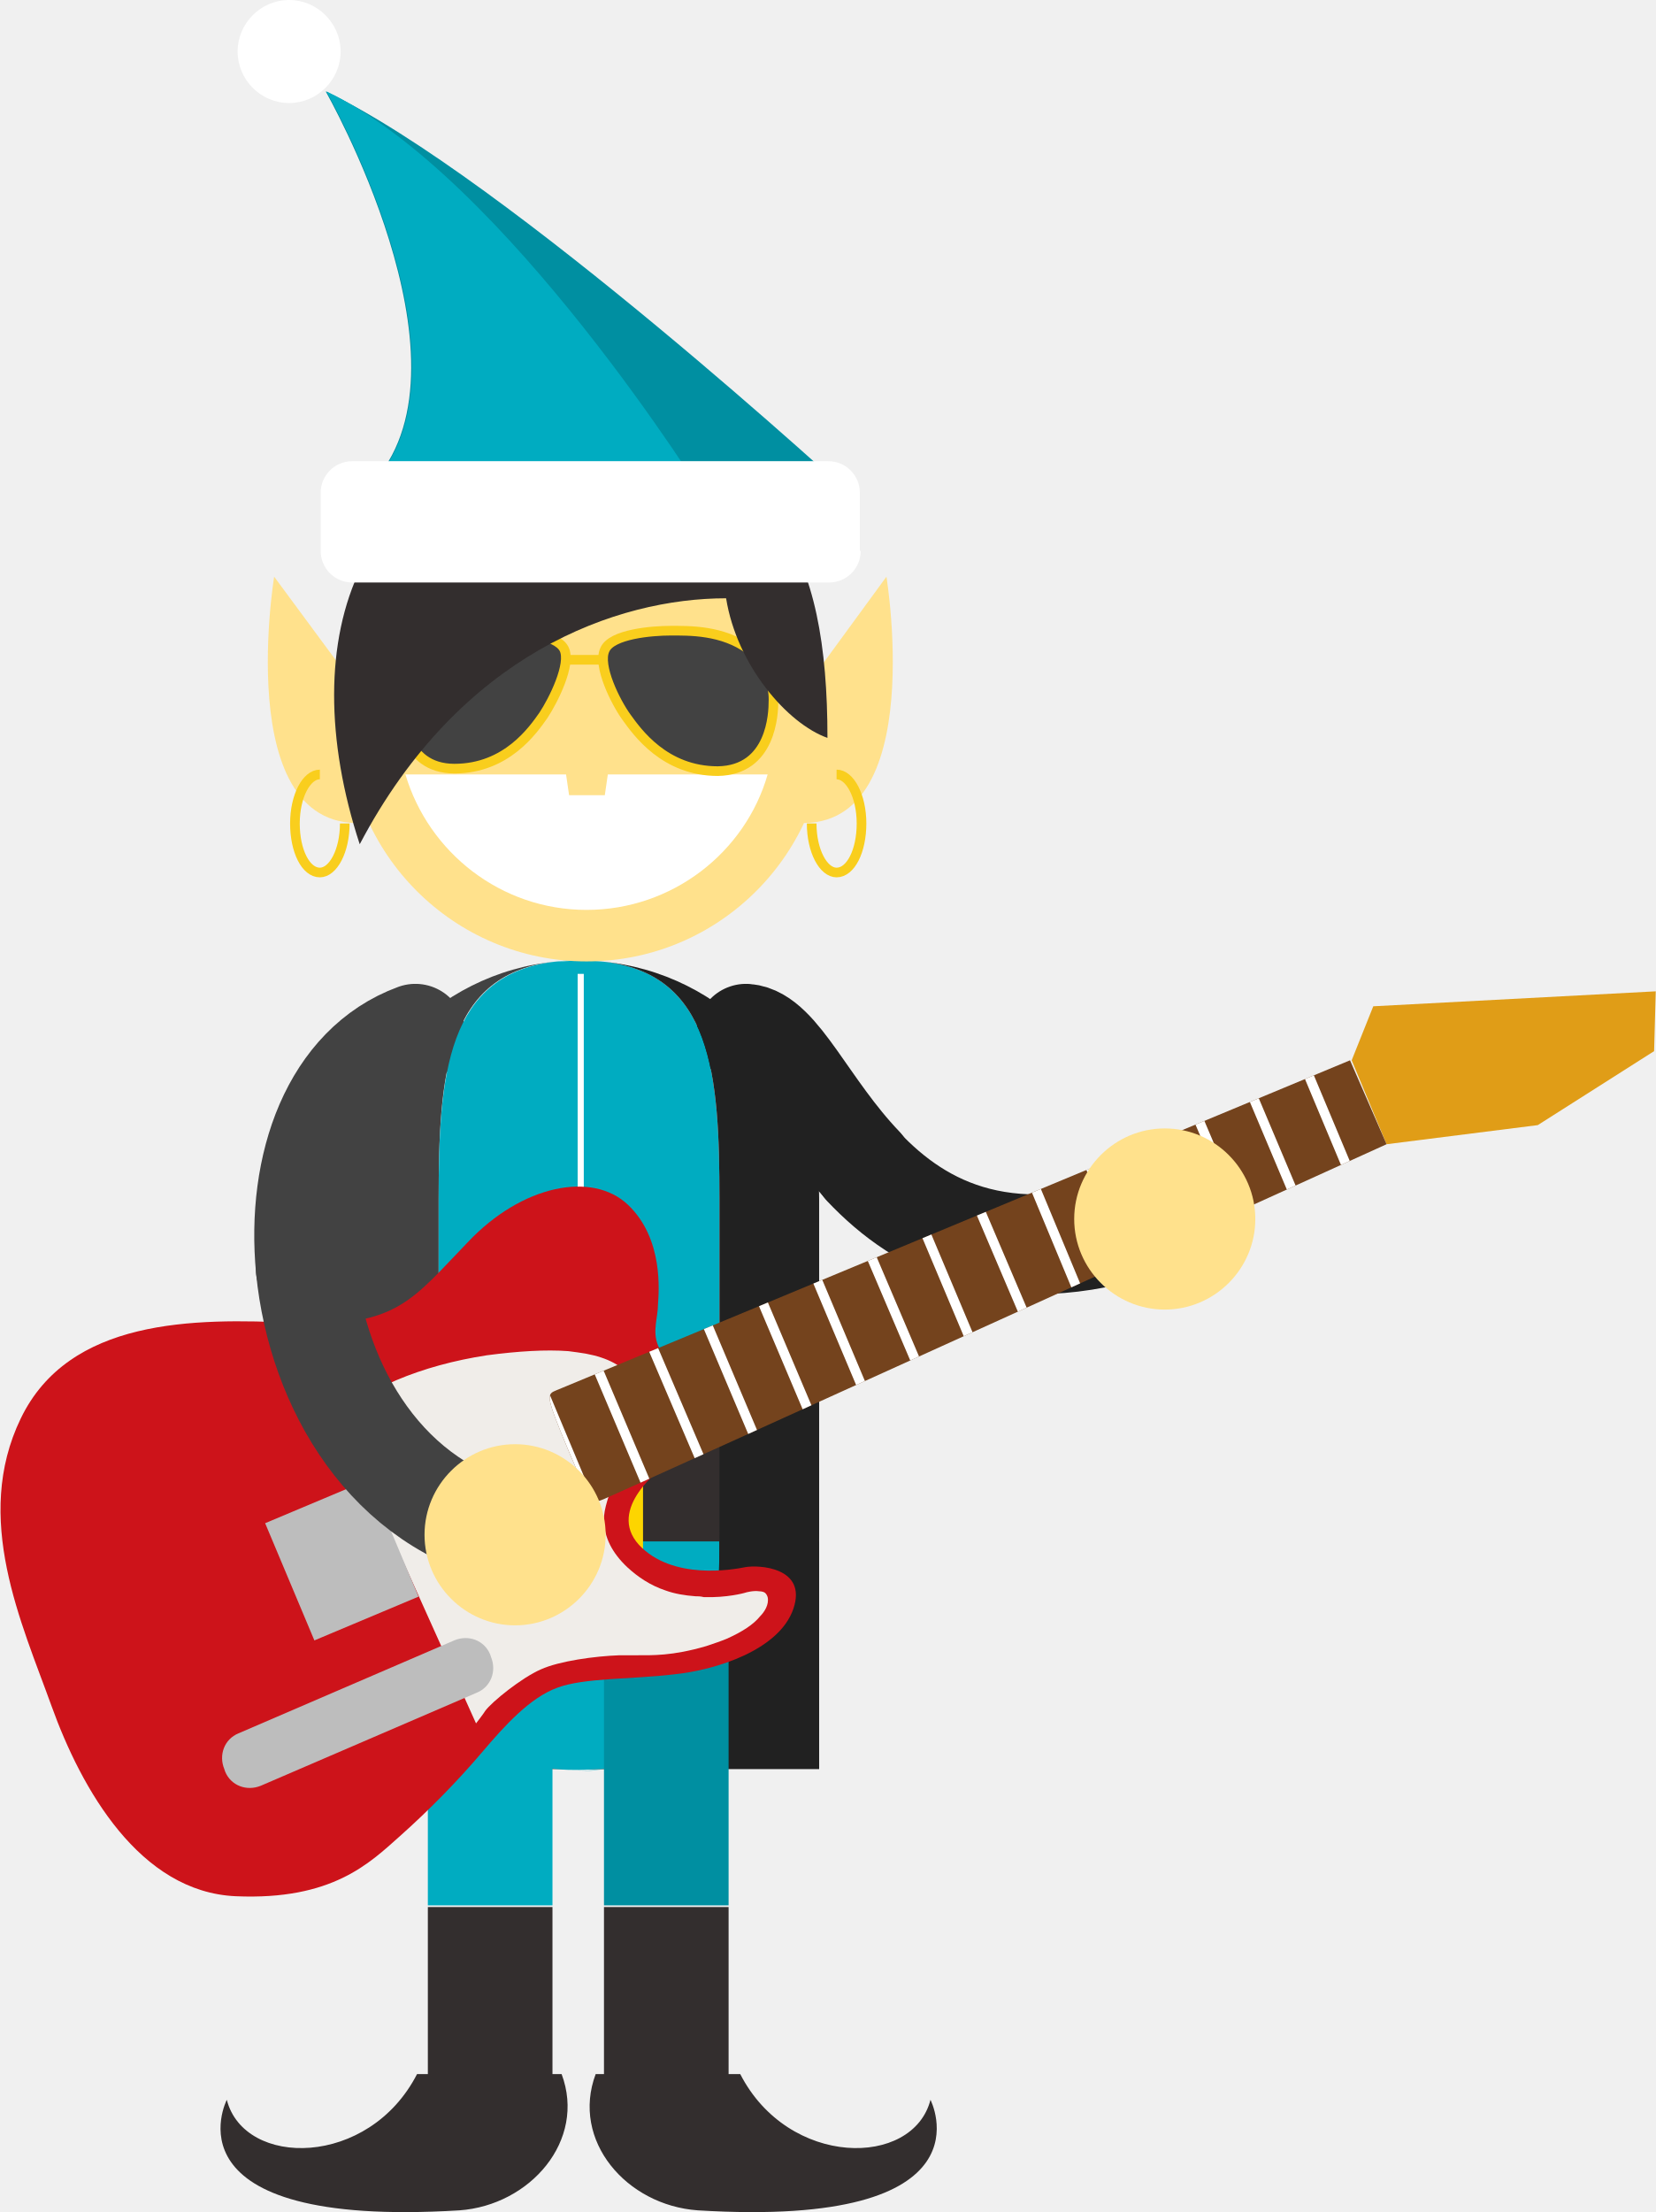
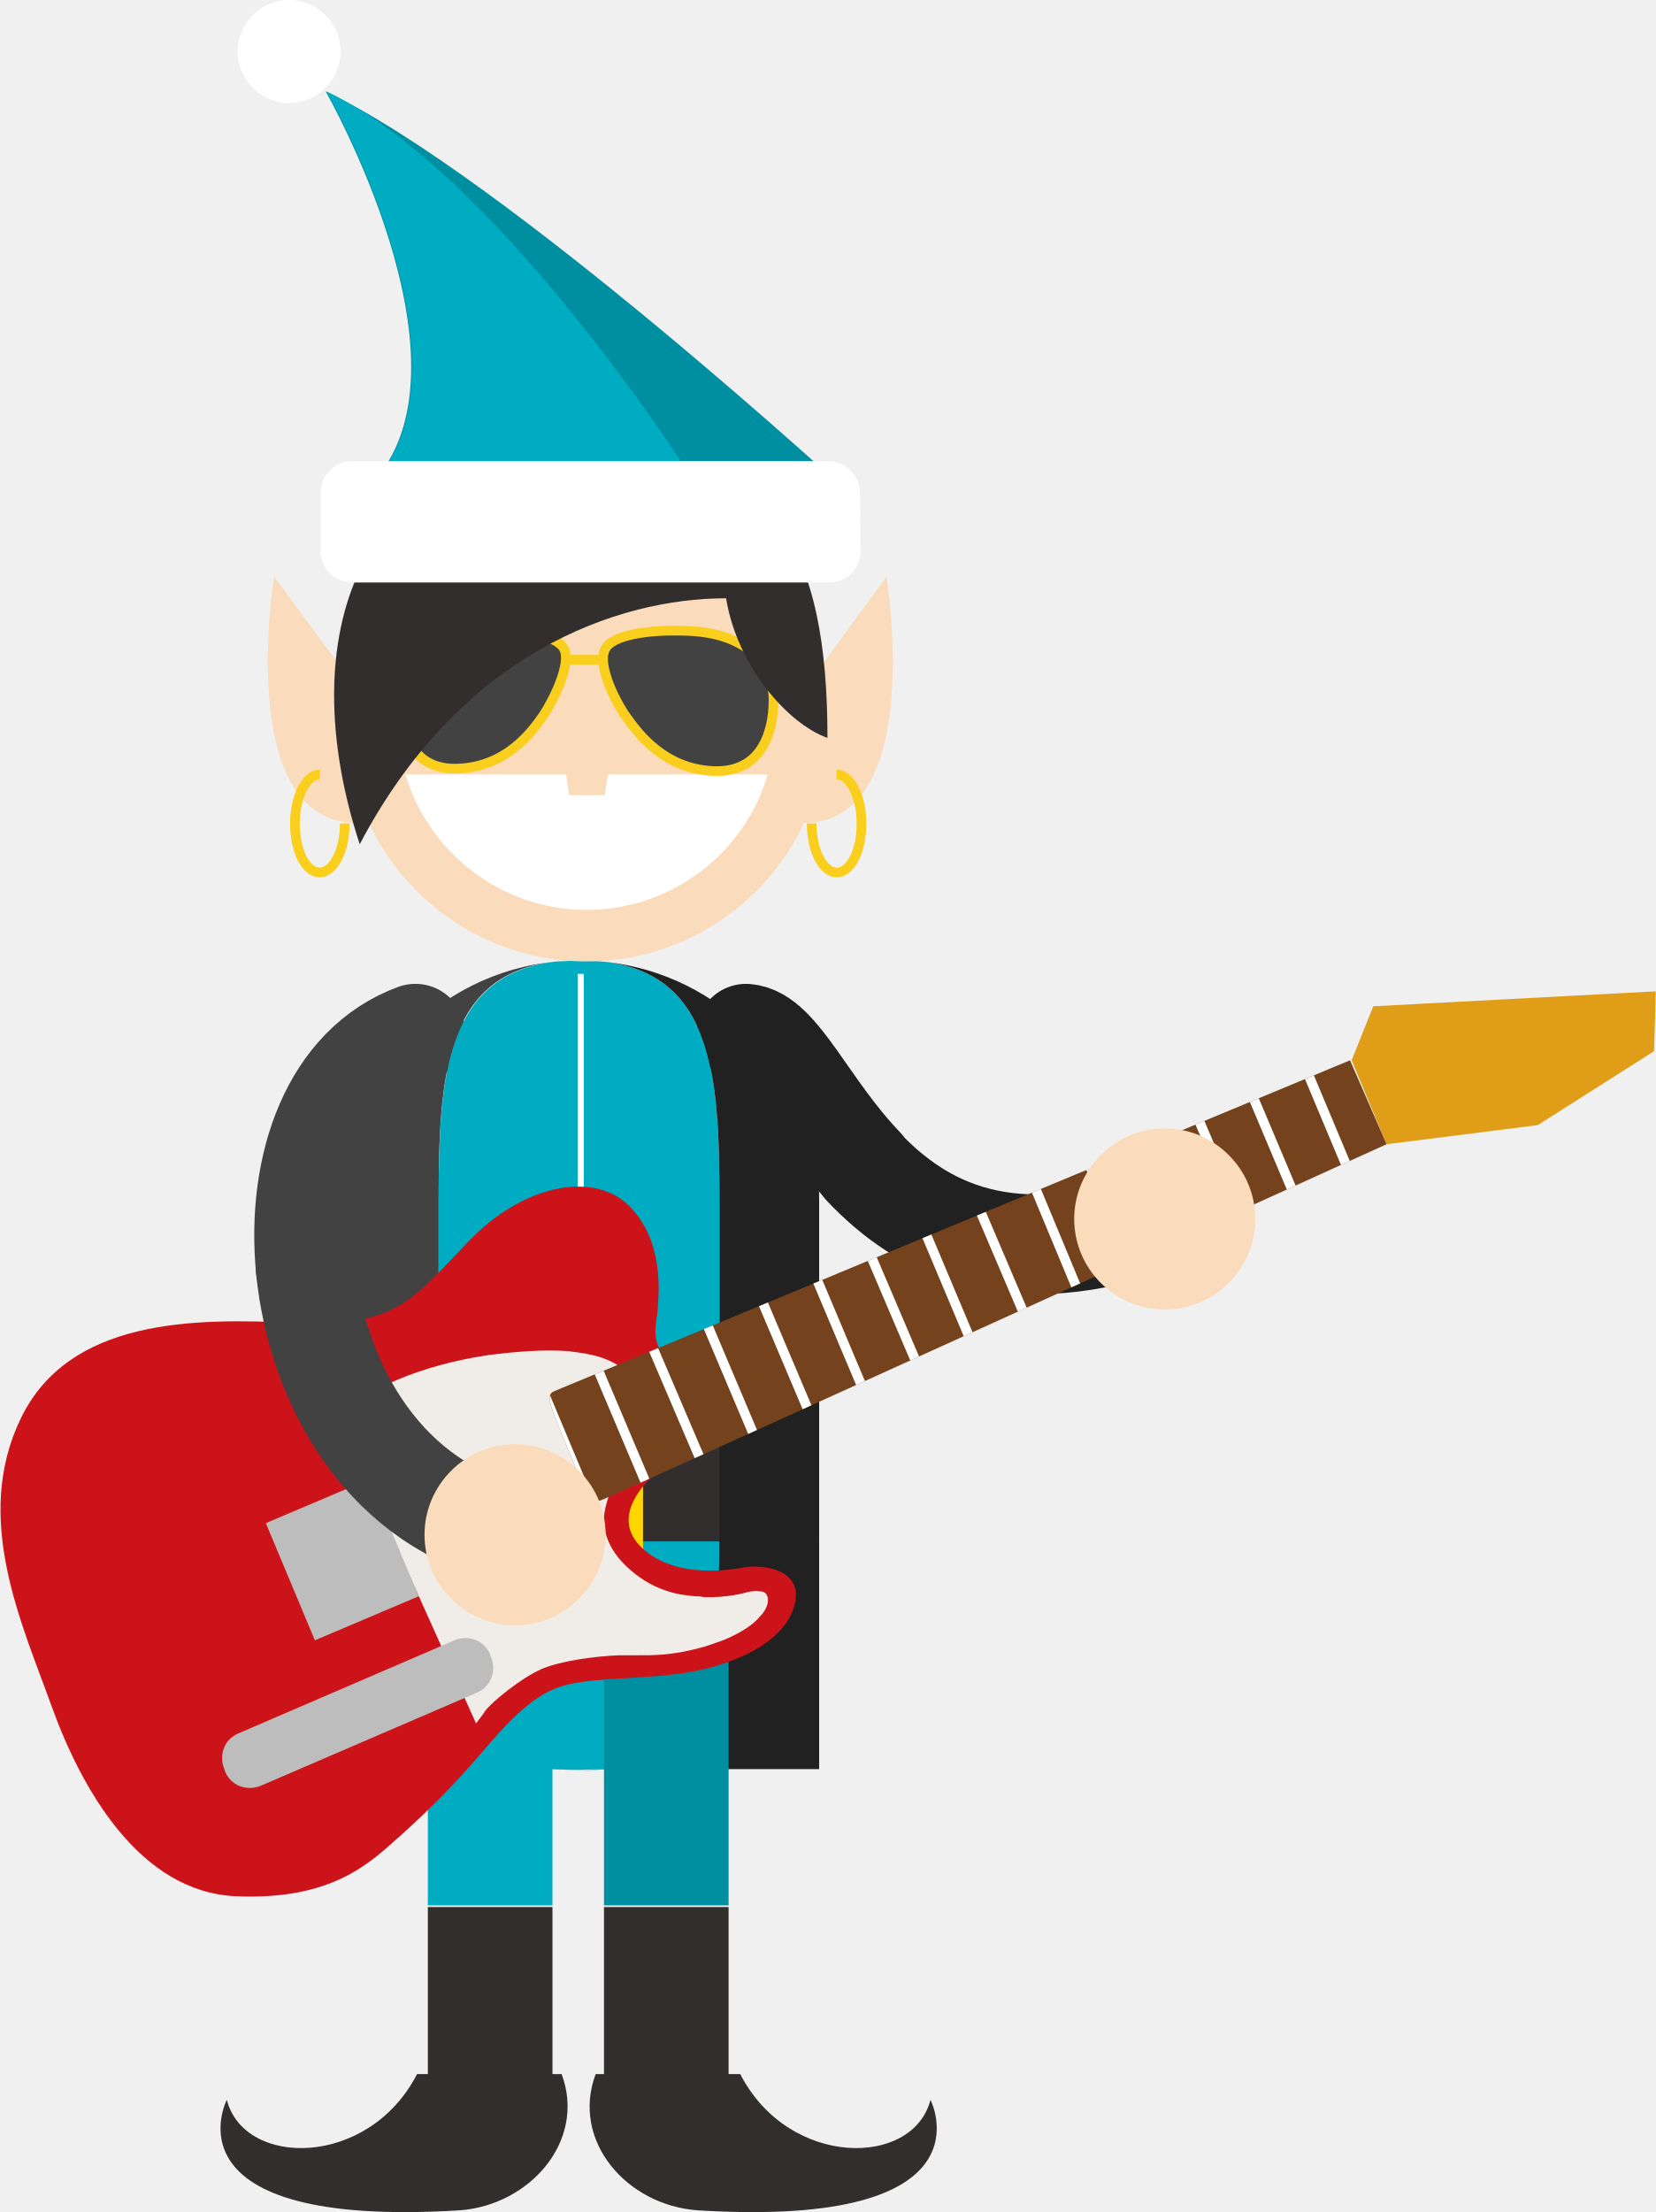
- <svg xmlns="http://www.w3.org/2000/svg" xmlns:xlink="http://www.w3.org/1999/xlink" width="199.3" height="266.2" viewBox="0 0 199.3 266.2">
-   <path stroke="#212121" stroke-width="12" stroke-linecap="round" stroke-miterlimit="10" d="M89.8 124.4c4 .3 7.4 8.9 14.1 15.9" fill="none" />
-   <path stroke="#424242" stroke-width="12" stroke-linecap="round" stroke-miterlimit="10" d="M50 124.4c-10.1 3.7-14.4 15.8-13.2 28.3" fill="none" />
-   <path fill="#212121" d="M69.7 184.2h28.9v28.7H69.7z" />
-   <path fill="#424242" d="M40.9 184.2h28.9v28.7H40.9z" />
-   <path fill="#00ACC1" d="M72.3 213c-.9.1-1.7.1-2.6.1.9 0 1.8-.1 2.6-.1z" />
-   <path fill="#00ACC1" d="M69.7 115.5c.9 0 1.7.1 2.6.1-.8 0-1.7-.1-2.6-.1z" />
-   <path fill="#00ACC1" d="M72.3 115.7c-.9-.1-1.7-.1-2.6-.1.9-.1 1.8 0 2.6.1z" />
-   <path fill="#424242" d="M52.8 184.2v-39.8c0-15 .8-27.4 14.3-28.7-14.7 1.3-26.3 13.7-26.3 28.7v39.8c0 15.1 11.5 27.4 26.3 28.7-13.4-1.3-14.3-13.6-14.3-28.7z" />
-   <path fill="#00ACC1" d="M69.7 213.1c.9 0 1.7-.1 2.6-.1-.8 0-1.7.1-2.6.1z" />
-   <path fill="#00ACC1" d="M69.7 213.1c-.9 0-1.7-.1-2.6-.1.9 0 1.7.1 2.6.1z" />
-   <path fill="#00ACC1" d="M67.1 115.7c.9-.1 1.7-.1 2.6-.1-.9-.1-1.7 0-2.6.1z" />
-   <path fill="#00ACC1" d="M86.6 184.2v-39.8c0-15-.8-27.4-14.3-28.7-.9-.1-1.7-.1-2.6-.1-.9 0-1.7.1-2.6.1-13.4 1.4-14.3 13.7-14.3 28.7v39.8c0 15 .8 27.4 14.3 28.7.9.1 1.7.1 2.6.1.9 0 1.7-.1 2.6-.1 13.5-1.3 14.3-13.6 14.3-28.7z" />
-   <path fill="#332E2E" d="M40.9 171.1h57.7v14.4H40.9z" />
-   <path fill="#332E2E" d="M51.5 229.5v22.8h15v-22.8" />
-   <path fill="#212121" d="M86.6 144.4v39.8c0 15-.8 27.4-14.3 28.7 14.7-1.3 26.3-13.7 26.3-28.7v-39.8c0-15.1-11.5-27.4-26.3-28.7 13.5 1.3 14.3 13.7 14.3 28.7z" />
-   <path stroke="#212121" stroke-width="12" stroke-linecap="round" stroke-miterlimit="10" d="M103.9 140.4c7 7.4 17.6 13.1 36.3 6.3" fill="none" />
-   <path fill="#332E2E" d="M87.7 229.5v22.8h-15v-22.8" />
-   <path fill="#008FA1" d="M87.7 191.4v37.9h-15v-37.9" />
-   <path fill="#332E2E" d="M71.7 249.6h17.4c5.8 11.3 20.8 11.3 22.9 3.1 0 0 8 15.5-28 13.3-8.6-.6-15.3-8.4-12.3-16.4z" />
-   <path fill="#00ACC1" d="M51.5 203.2v26.1h15v-26.1" />
-   <path fill="#332E2E" d="M67.6 249.6H50.2c-5.8 11.3-20.8 11.3-22.9 3.1 0 0-8 15.5 28 13.3 8.5-.6 15.3-8.4 12.3-16.4z" />
-   <path stroke="#fff" stroke-width=".739" stroke-miterlimit="10" fill="none" d="M69.9 117.2v77.1" />
-   <path fill="#FDD500" d="M62.4 170.1h15v16.4h-15z" />
-   <path fill="#CD131A" d="M83.3 162.8s-3.4.9-4.1-.9c-.7-1.7 0-3.4 0-4.9.1-1.5.7-7.9-3.6-12s-12.8-2.4-19.3 4.5c-6.6 6.8-8.5 10.3-20.8 9.7-12.3-.6-27.2-.5-33 11.5-5.8 12 .1 24.6 3.7 34.6s10.6 22.4 22.2 22.9 16.1-4 19.7-7.2c3.6-3.2 7.1-6.8 9.9-10.1 2.8-3.3 5.8-6.6 9.1-7.8 3.2-1.2 9-1 14-1.6 5-.5 12.7-2.9 14.4-7.9 1.7-5-4.2-5.3-5.8-5-1.5.3-8.8 1.6-12.8-2.7-3.9-4.3 2.6-9.2 3.6-9.9.8-.7 2.8-13.2 2.8-13.2z" />
-   <path fill="#E09D17" d="M162.7 127.6l2.6-6.5 34-1.8-.2 7.2-14 8.9-18.2 2.3z" />
-   <path fill="#F0EDE9" d="M40.7 170.5c0-.1.2-.3.6-.7.8-.6 2.9-2.2 6.4-3.7 3.3-1.4 7-2.4 10.9-3 3.8-.5 7.1-.7 9.8-.5.8.1 1.5.2 2.1.3 2.7.5 4.5 1.5 5.4 2.9.3.4.6 1.2.5 2.8 0 1.2-.2 2.6-.5 4.2-.4 2.3-3.3 7.6-3.2 10.1 0 2.1 1 4 2.8 5.7 1.3 1.2 2.8 2.2 4.6 2.8 1.1.4 2.3.6 3.6.7.3 0 .6 0 1 .1 2.8.1 4.9-.5 4.9-.5.3-.1 1.1-.3 1.8-.2.3 0 .6.1.7.2.1.1.2.2.3.5.2.9-.4 1.8-.9 2.3-.8 1-2.2 1.9-4 2.7-.7.3-1.6.6-2.5.9-4.1 1.2-6.5 1.1-8.5 1.1h-1.9c-3 .1-7.3.7-9.5 1.7-2.3 1-5.9 3.9-6.7 5l-.2.3c-.2.3-.6.8-.9 1.2l-16.6-36.9z" />
-   <path fill="#BDBDBD" d="M59.1 199.4c.7 1.7 0 3.6-1.7 4.3l-26 11.2c-1.7.7-3.6 0-4.3-1.7l-.1-.3c-.7-1.7 0-3.6 1.7-4.3l26-11.2c1.7-.7 3.6 0 4.3 1.7l.1.3z" />
+ <svg xmlns="http://www.w3.org/2000/svg" xmlns:xlink="http://www.w3.org/1999/xlink" id="Layer_1" width="199.3" height="266.2" viewBox="0 0 199.3 266.2">
+   <style>.st0,.st1{fill:none;stroke:#212121;stroke-width:12;stroke-linecap:round;stroke-miterlimit:10}.st1{stroke:#424242}.st2{fill:#212121}.st3{fill:#424242}.st4{fill:#00acc1}.st5{fill:#332e2e}.st6{fill:#008fa1}.st7{fill:none;stroke:#fff;stroke-width:.739;stroke-miterlimit:10}.st8{fill:#fdd500}.st9{fill:#cd131a}.st10{fill:#e09d17}.st11{fill:#f0ede9}.st12{fill:#bdbdbd}.st13{fill:#74431d}.st14{clip-path:url(#SVGID_2_)}.st15{fill:none;stroke:#fff;stroke-width:1.161;stroke-miterlimit:10}.st16{fill:#fadcbc}.st17{fill:#fff}.st18,.st19{fill:none;stroke:#f9ce1d;stroke-width:1.161;stroke-miterlimit:10}.st19{fill:#424242}</style>
+   <path class="st0" d="M89.8 124.4c4 .3 7.4 8.9 14.1 15.9" />
+   <path class="st1" d="M50 124.4c-10.1 3.7-14.4 15.8-13.2 28.3" />
+   <path class="st2" d="M69.7 184.2h28.9v28.7H69.7v-28.7z" />
+   <path class="st3" d="M40.9 184.2h28.9v28.7H40.9v-28.7z" />
+   <path class="st4" d="M72.3 213c-.9.1-1.7.1-2.6.1.9 0 1.8-.1 2.6-.1zm-2.6-97.5c.9 0 1.7.1 2.6.1-.8 0-1.7-.1-2.6-.1z" />
+   <path class="st4" d="M72.3 115.7c-.9-.1-1.7-.1-2.6-.1.9-.1 1.8 0 2.6.1z" />
+   <path class="st3" d="M52.8 184.2v-39.8c0-15 .8-27.4 14.3-28.7-14.7 1.3-26.3 13.7-26.3 28.7v39.8c0 15.1 11.5 27.4 26.3 28.7-13.4-1.3-14.3-13.6-14.3-28.7z" />
+   <path class="st4" d="M69.7 213.1c.9 0 1.7-.1 2.6-.1-.8 0-1.7.1-2.6.1zm0 0c-.9 0-1.7-.1-2.6-.1.9 0 1.7.1 2.6.1zm-2.6-97.4c.9-.1 1.7-.1 2.6-.1-.9-.1-1.7 0-2.6.1z" />
+   <path class="st4" d="M86.6 184.2v-39.8c0-15-.8-27.4-14.3-28.7-.9-.1-1.7-.1-2.6-.1s-1.7.1-2.6.1c-13.4 1.4-14.3 13.7-14.3 28.7v39.8c0 15 .8 27.4 14.3 28.7.9.1 1.7.1 2.6.1s1.7-.1 2.6-.1c13.5-1.3 14.3-13.6 14.3-28.7z" />
+   <path class="st5" d="M40.9 171.1h57.7v14.4H40.9v-14.4zm10.6 58.4v22.8h15v-22.8" />
+   <path class="st2" d="M86.6 144.4v39.8c0 15-.8 27.4-14.3 28.7 14.7-1.3 26.3-13.7 26.3-28.7v-39.8c0-15.1-11.5-27.4-26.3-28.7 13.5 1.3 14.3 13.7 14.3 28.7z" />
+   <path class="st0" d="M103.9 140.4c7 7.4 17.6 13.1 36.3 6.3" />
+   <path class="st5" d="M87.7 229.5v22.8h-15v-22.8" />
+   <path class="st6" d="M87.7 191.4v37.9h-15v-37.9" />
+   <path class="st5" d="M71.7 249.6h17.4c5.8 11.3 20.8 11.3 22.9 3.1 0 0 8 15.5-28 13.3-8.6-.6-15.3-8.4-12.3-16.4z" />
+   <path class="st4" d="M51.5 203.2v26.1h15v-26.1" />
+   <path class="st5" d="M67.6 249.6H50.2c-5.8 11.3-20.8 11.3-22.9 3.1 0 0-8 15.5 28 13.3 8.5-.6 15.3-8.4 12.3-16.4z" />
+   <path class="st7" d="M69.9 117.2v77.1" />
+   <path class="st8" d="M62.4 170.1h15v16.4h-15v-16.4z" />
+   <path class="st9" d="M83.3 162.8s-3.4.9-4.1-.9c-.7-1.7 0-3.4 0-4.9.1-1.5.7-7.9-3.6-12s-12.8-2.4-19.3 4.5c-6.6 6.8-8.5 10.3-20.8 9.7s-27.2-.5-33 11.5.1 24.6 3.7 34.6 10.6 22.4 22.2 22.9 16.1-4 19.7-7.2c3.6-3.2 7.1-6.8 9.9-10.1s5.8-6.6 9.1-7.8c3.2-1.2 9-1 14-1.6 5-.5 12.7-2.9 14.4-7.9 1.7-5-4.2-5.3-5.8-5-1.5.3-8.8 1.6-12.8-2.7-3.9-4.3 2.6-9.2 3.6-9.9.8-.7 2.8-13.2 2.8-13.2z" />
+   <path class="st10" d="M162.7 127.6l2.6-6.5 34-1.8-.2 7.2-14 8.9-18.2 2.3-4.2-10.1z" />
+   <path class="st11" d="M40.7 170.5c0-.1.2-.3.6-.7.8-.6 2.9-2.2 6.4-3.7 3.3-1.4 7-2.4 10.9-3 3.8-.5 7.1-.7 9.8-.5.8.1 1.5.2 2.1.3 2.7.5 4.5 1.5 5.4 2.9.3.4.6 1.2.5 2.8 0 1.2-.2 2.6-.5 4.2-.4 2.3-3.3 7.6-3.2 10.1 0 2.1 1 4 2.8 5.7 1.3 1.2 2.8 2.2 4.6 2.8 1.1.4 2.3.6 3.6.7.3 0 .6 0 1 .1 2.8.1 4.9-.5 4.9-.5.3-.1 1.1-.3 1.8-.2.3 0 .6.1.7.2.1.1.2.2.3.5.2.9-.4 1.8-.9 2.3-.8 1-2.2 1.9-4 2.7-.7.3-1.6.6-2.5.9-4.1 1.2-6.5 1.1-8.5 1.1h-1.9c-3 .1-7.3.7-9.5 1.7-2.3 1-5.9 3.9-6.7 5l-.2.3c-.2.3-.6.8-.9 1.2l-16.6-36.9z" />
+   <path class="st12" d="M59.1 199.4c.7 1.7 0 3.6-1.7 4.3l-26 11.2c-1.7.7-3.6 0-4.3-1.7l-.1-.3c-.7-1.7 0-3.6 1.7-4.3l26-11.2c1.7-.7 3.6 0 4.3 1.7l.1.3z" />
+   <path id="a" class="st13" d="M166.9 137.7S74 179.9 72.7 180.4c-1.2.5-1.5.8-4.3-5.9s-2.6-6.7-1.4-7.2c1.3-.5 95.5-39.7 95.5-39.7l4.4 10.1z" />
  <defs>
-     <path id="a" d="M166.9 137.7S74 179.9 72.7 180.4c-1.2.5-1.5.8-4.3-5.9s-2.6-6.7-1.4-7.2c1.3-.5 95.5-39.7 95.5-39.7l4.4 10.1z" />
+     <path id="SVGID_1_" d="M166.9 137.7S74 179.9 72.7 180.4c-1.2.5-1.5.8-4.3-5.9s-2.6-6.7-1.4-7.2c1.3-.5 95.5-39.7 95.5-39.7l4.4 10.1z" />
  </defs>
-   <use xlink:href="#a" overflow="visible" fill="#74431D" />
-   <clipPath id="b">
-     <use xlink:href="#a" overflow="visible" />
+   <clipPath id="SVGID_2_">
+     <use xlink:href="#SVGID_1_" overflow="visible" />
  </clipPath>
-   <g clip-path="url(#b)" stroke="#fff" stroke-width="1.161" stroke-miterlimit="10" fill="none">
-     <path d="M164.2 126.9l4.3 10.1" />
-     <path d="M157.6 129.6l4.4 10.5" />
-     <path d="M150.9 132.2l4.6 10.9" />
-     <path d="M144.3 134.8l4.8 11.3" />
-     <path d="M137.7 137.4l4.9 11.7" />
-     <path d="M131.1 140.1l5.1 12" />
-     <path d="M124.5 142.7l5.2 12.5" />
-     <path d="M117.8 145.3l5.5 12.9" />
-     <path d="M111.2 147.9l5.6 13.3" />
-     <path d="M104.6 150.6l5.8 13.6" />
-     <path d="M98 153.2l5.9 14" />
-     <path d="M91.4 155.8l6.1 14.4" />
-     <path d="M84.7 158.4l6.3 14.9" />
-     <path d="M78.1 161.1l6.5 15.2" />
-     <path d="M71.5 163.7l6.6 15.6" />
-     <path d="M64.9 166.3l6.7 16" />
+   <g class="st14">
+     <path class="st15" d="M164.2 126.9l4.3 10.1m-10.9-7.4l4.4 10.5m-11.1-7.9l4.6 10.9m-11.2-8.3l4.8 11.3m-11.4-8.7l4.9 11.7m-11.5-9l5.1 12m-11.7-9.4l5.2 12.5m-11.9-9.9l5.5 12.9m-12.1-10.3l5.6 13.3m-12.2-10.6l5.8 13.6m-12.4-11l5.9 14m-12.5-11.4l6.1 14.4m-12.8-11.8l6.3 14.9m-12.9-12.2l6.5 15.2m-13.1-12.6l6.6 15.6m-13.2-13l6.7 16" />
  </g>
-   <path fill="#BDBDBD" d="M44.452 178.038l5.93 14.105-12.54 5.27-5.928-14.105z" />
-   <path fill="#FFE18C" d="M151.1 146.7c0 6-4.9 10.9-10.9 10.9s-10.9-4.9-10.9-10.9 4.9-10.9 10.9-10.9 10.9 4.9 10.9 10.9z" />
-   <path stroke="#424242" stroke-width="12" stroke-linecap="round" stroke-miterlimit="10" d="M36.8 152.7c1.4 14.2 9.8 28.7 25.2 31.9" fill="none" />
-   <path fill="#FFE18C" d="M51.1 184.7c0 6 4.9 10.9 10.9 10.9s10.9-4.9 10.9-10.9S68 173.8 62 173.8s-10.9 4.9-10.9 10.9z" />
-   <path fill="#FFE18C" d="M99.5 86.8c0 15.9-12.9 28.9-28.9 28.9-15.9 0-28.9-12.9-28.9-28.9 0-15.9 12.9-28.9 28.9-28.9 16 0 28.9 12.9 28.9 28.9z" />
-   <path fill="#fff" d="M48.8 93.2c2.8 9.4 11.5 16.3 21.8 16.3s19.1-6.9 21.8-16.3H48.8z" />
-   <path fill="#FFE18C" d="M72.8 95.7h-4.3l-.9-6.2h6.1z" />
-   <path fill="#332E2E" d="M87.8 82.7c0 2.8-2.3 5.2-5.2 5.2-2.9 0-5.2-2.3-5.2-5.2 0-2.8 2.3-5.2 5.2-5.2 2.8 0 5.2 2.3 5.2 5.2z" />
-   <path fill="#332E2E" d="M64.2 82.7c0 2.8-2.3 5.2-5.2 5.2-2.9 0-5.2-2.3-5.2-5.2 0-2.8 2.3-5.2 5.2-5.2 2.9 0 5.2 2.3 5.2 5.2z" />
-   <path fill="#FFE18C" d="M42.6 82.4l-9.6-13s-5.5 33.4 13 29.3l-3.4-16.3z" />
-   <path fill="#FFE18C" d="M97.2 82.4l9.5-13s5.5 33.4-13 29.3l3.5-16.3z" />
-   <path stroke="#F9CE1D" stroke-width="1.161" stroke-miterlimit="10" d="M100.7 93.2c1.6 0 3 2.6 3 5.9s-1.3 5.9-3 5.9c-1.6 0-3-2.6-3-5.9" fill="none" />
-   <path stroke="#F9CE1D" stroke-width="1.161" stroke-miterlimit="10" d="M38.5 93.2c-1.6 0-3 2.6-3 5.9s1.3 5.9 3 5.9c1.6 0 3-2.6 3-5.9" fill="none" />
-   <path fill="#424242" stroke="#F9CE1D" stroke-width="1.161" stroke-miterlimit="10" d="M48.2 84.3s-.3-3.7 2.8-6.1c3.1-2.4 7.1-2.3 9.2-2.3 2.1 0 6.8.4 7.7 2.2s-1.3 6.2-2.5 8c-1.2 1.7-4.4 6.4-10.7 6.4s-6.5-6.8-6.5-8.2zm44.9.1s.3-3.7-2.9-6.2c-3.2-2.4-7.3-2.3-9.5-2.3s-7.1.4-7.9 2.3c-.9 1.9 1.3 6.3 2.6 8.1 1.3 1.8 4.6 6.5 11 6.5 6.5-.1 6.7-7 6.7-8.4z" />
-   <path fill="#332E2E" d="M87.4 72c1.3 8.1 7.4 15.1 12.2 16.8 0-22.2-6.1-35.2-29.2-35.2h-.3c-27.1.2-35 23-26.8 48 12.1-23 31-29.6 44.1-29.6z" />
-   <path fill="#008FA1" d="M102.9 60s-42-38.7-63.7-49c0 0 18.4 32.2 6 46.7l57.7 2.3z" />
-   <path fill="#00ACC1" d="M84.9 60s-24-38.7-45.6-49c0 0 18.4 32.2 6 46.7L84.9 60z" />
-   <path fill="#fff" d="M103.6 66.3c0 2.1-1.7 3.8-3.8 3.8H42.4c-2.1 0-3.8-1.7-3.8-3.8v-7c0-2.1 1.7-3.8 3.8-3.8h57.3c2.1 0 3.8 1.7 3.8 3.8v7z" />
-   <path fill="#fff" d="M28.6 6.2c0 3.4 2.8 6.2 6.2 6.2 3.4 0 6.2-2.8 6.2-6.2C41 2.8 38.2 0 34.8 0c-3.4 0-6.2 2.8-6.2 6.2z" />
-   <path fill="#424242" stroke="#F9CE1D" stroke-width="1.161" stroke-miterlimit="10" d="M68.1 79.4h4.5" />
+   <path class="st12" d="M44.5 178l5.9 14.1-12.5 5.3-5.9-14.1 12.5-5.3z" />
+   <path class="st16" d="M151.1 146.7c0 6-4.9 10.9-10.9 10.9s-10.9-4.9-10.9-10.9 4.9-10.9 10.9-10.9 10.9 4.9 10.9 10.9z" />
+   <path class="st1" d="M36.8 152.7c1.4 14.2 9.8 28.7 25.2 31.9" />
+   <path class="st16" d="M51.1 184.7c0 6 4.9 10.9 10.9 10.9s10.9-4.9 10.9-10.9S68 173.8 62 173.8s-10.9 4.9-10.9 10.9zm48.4-97.9c0 15.9-12.9 28.9-28.9 28.9-15.9 0-28.9-12.9-28.9-28.9 0-15.9 12.9-28.9 28.9-28.9s28.9 12.9 28.9 28.9z" />
+   <path class="st17" d="M48.8 93.2c2.8 9.4 11.5 16.3 21.8 16.3s19.1-6.9 21.8-16.3H48.8z" />
+   <path class="st16" d="M72.8 95.7h-4.3l-.9-6.2h6.1l-.9 6.2z" />
+   <path class="st5" d="M87.8 82.7c0 2.8-2.3 5.2-5.2 5.2-2.9 0-5.2-2.3-5.2-5.2 0-2.8 2.3-5.2 5.2-5.2 2.8 0 5.2 2.3 5.2 5.2zm-23.6 0c0 2.8-2.3 5.2-5.2 5.2s-5.2-2.3-5.2-5.2c0-2.8 2.3-5.2 5.2-5.2s5.2 2.3 5.2 5.2z" />
+   <path class="st16" d="M42.6 82.4l-9.6-13s-5.5 33.4 13 29.3l-3.4-16.3zm54.6 0l9.5-13s5.5 33.4-13 29.3l3.5-16.3z" />
+   <path class="st18" d="M100.7 93.2c1.6 0 3 2.6 3 5.9s-1.3 5.9-3 5.9c-1.6 0-3-2.6-3-5.9m-59.2-5.9c-1.6 0-3 2.6-3 5.9s1.3 5.9 3 5.9c1.6 0 3-2.6 3-5.9" />
+   <path class="st19" d="M48.2 84.3s-.3-3.7 2.8-6.1 7.1-2.3 9.2-2.3c2.1 0 6.8.4 7.7 2.2s-1.3 6.2-2.5 8c-1.2 1.7-4.4 6.4-10.7 6.4s-6.5-6.8-6.5-8.2zm44.9.1s.3-3.7-2.9-6.2c-3.2-2.4-7.3-2.3-9.5-2.3s-7.1.4-7.9 2.3c-.9 1.9 1.3 6.3 2.6 8.1 1.3 1.8 4.6 6.5 11 6.5 6.5-.1 6.7-7 6.7-8.4z" />
+   <path class="st5" d="M87.4 72c1.3 8.1 7.4 15.1 12.2 16.8 0-22.2-6.1-35.2-29.2-35.2h-.3c-27.1.2-35 23-26.8 48 12.1-23 31-29.6 44.1-29.6z" />
+   <path class="st6" d="M102.9 60s-42-38.7-63.7-49c0 0 18.4 32.2 6 46.7l57.7 2.3z" />
+   <path class="st4" d="M84.9 60s-24-38.7-45.6-49c0 0 18.4 32.2 6 46.7L84.9 60z" />
+   <path class="st17" d="M103.6 66.3c0 2.1-1.7 3.8-3.8 3.8H42.4c-2.1 0-3.8-1.7-3.8-3.8v-7c0-2.1 1.7-3.8 3.8-3.8h57.3c2.1 0 3.8 1.7 3.8 3.8l.1 7zm-75-60.1c0 3.4 2.8 6.2 6.2 6.2S41 9.6 41 6.2 38.2 0 34.8 0s-6.2 2.8-6.2 6.2z" />
+   <path class="st19" d="M68.1 79.4h4.5" />
</svg>
